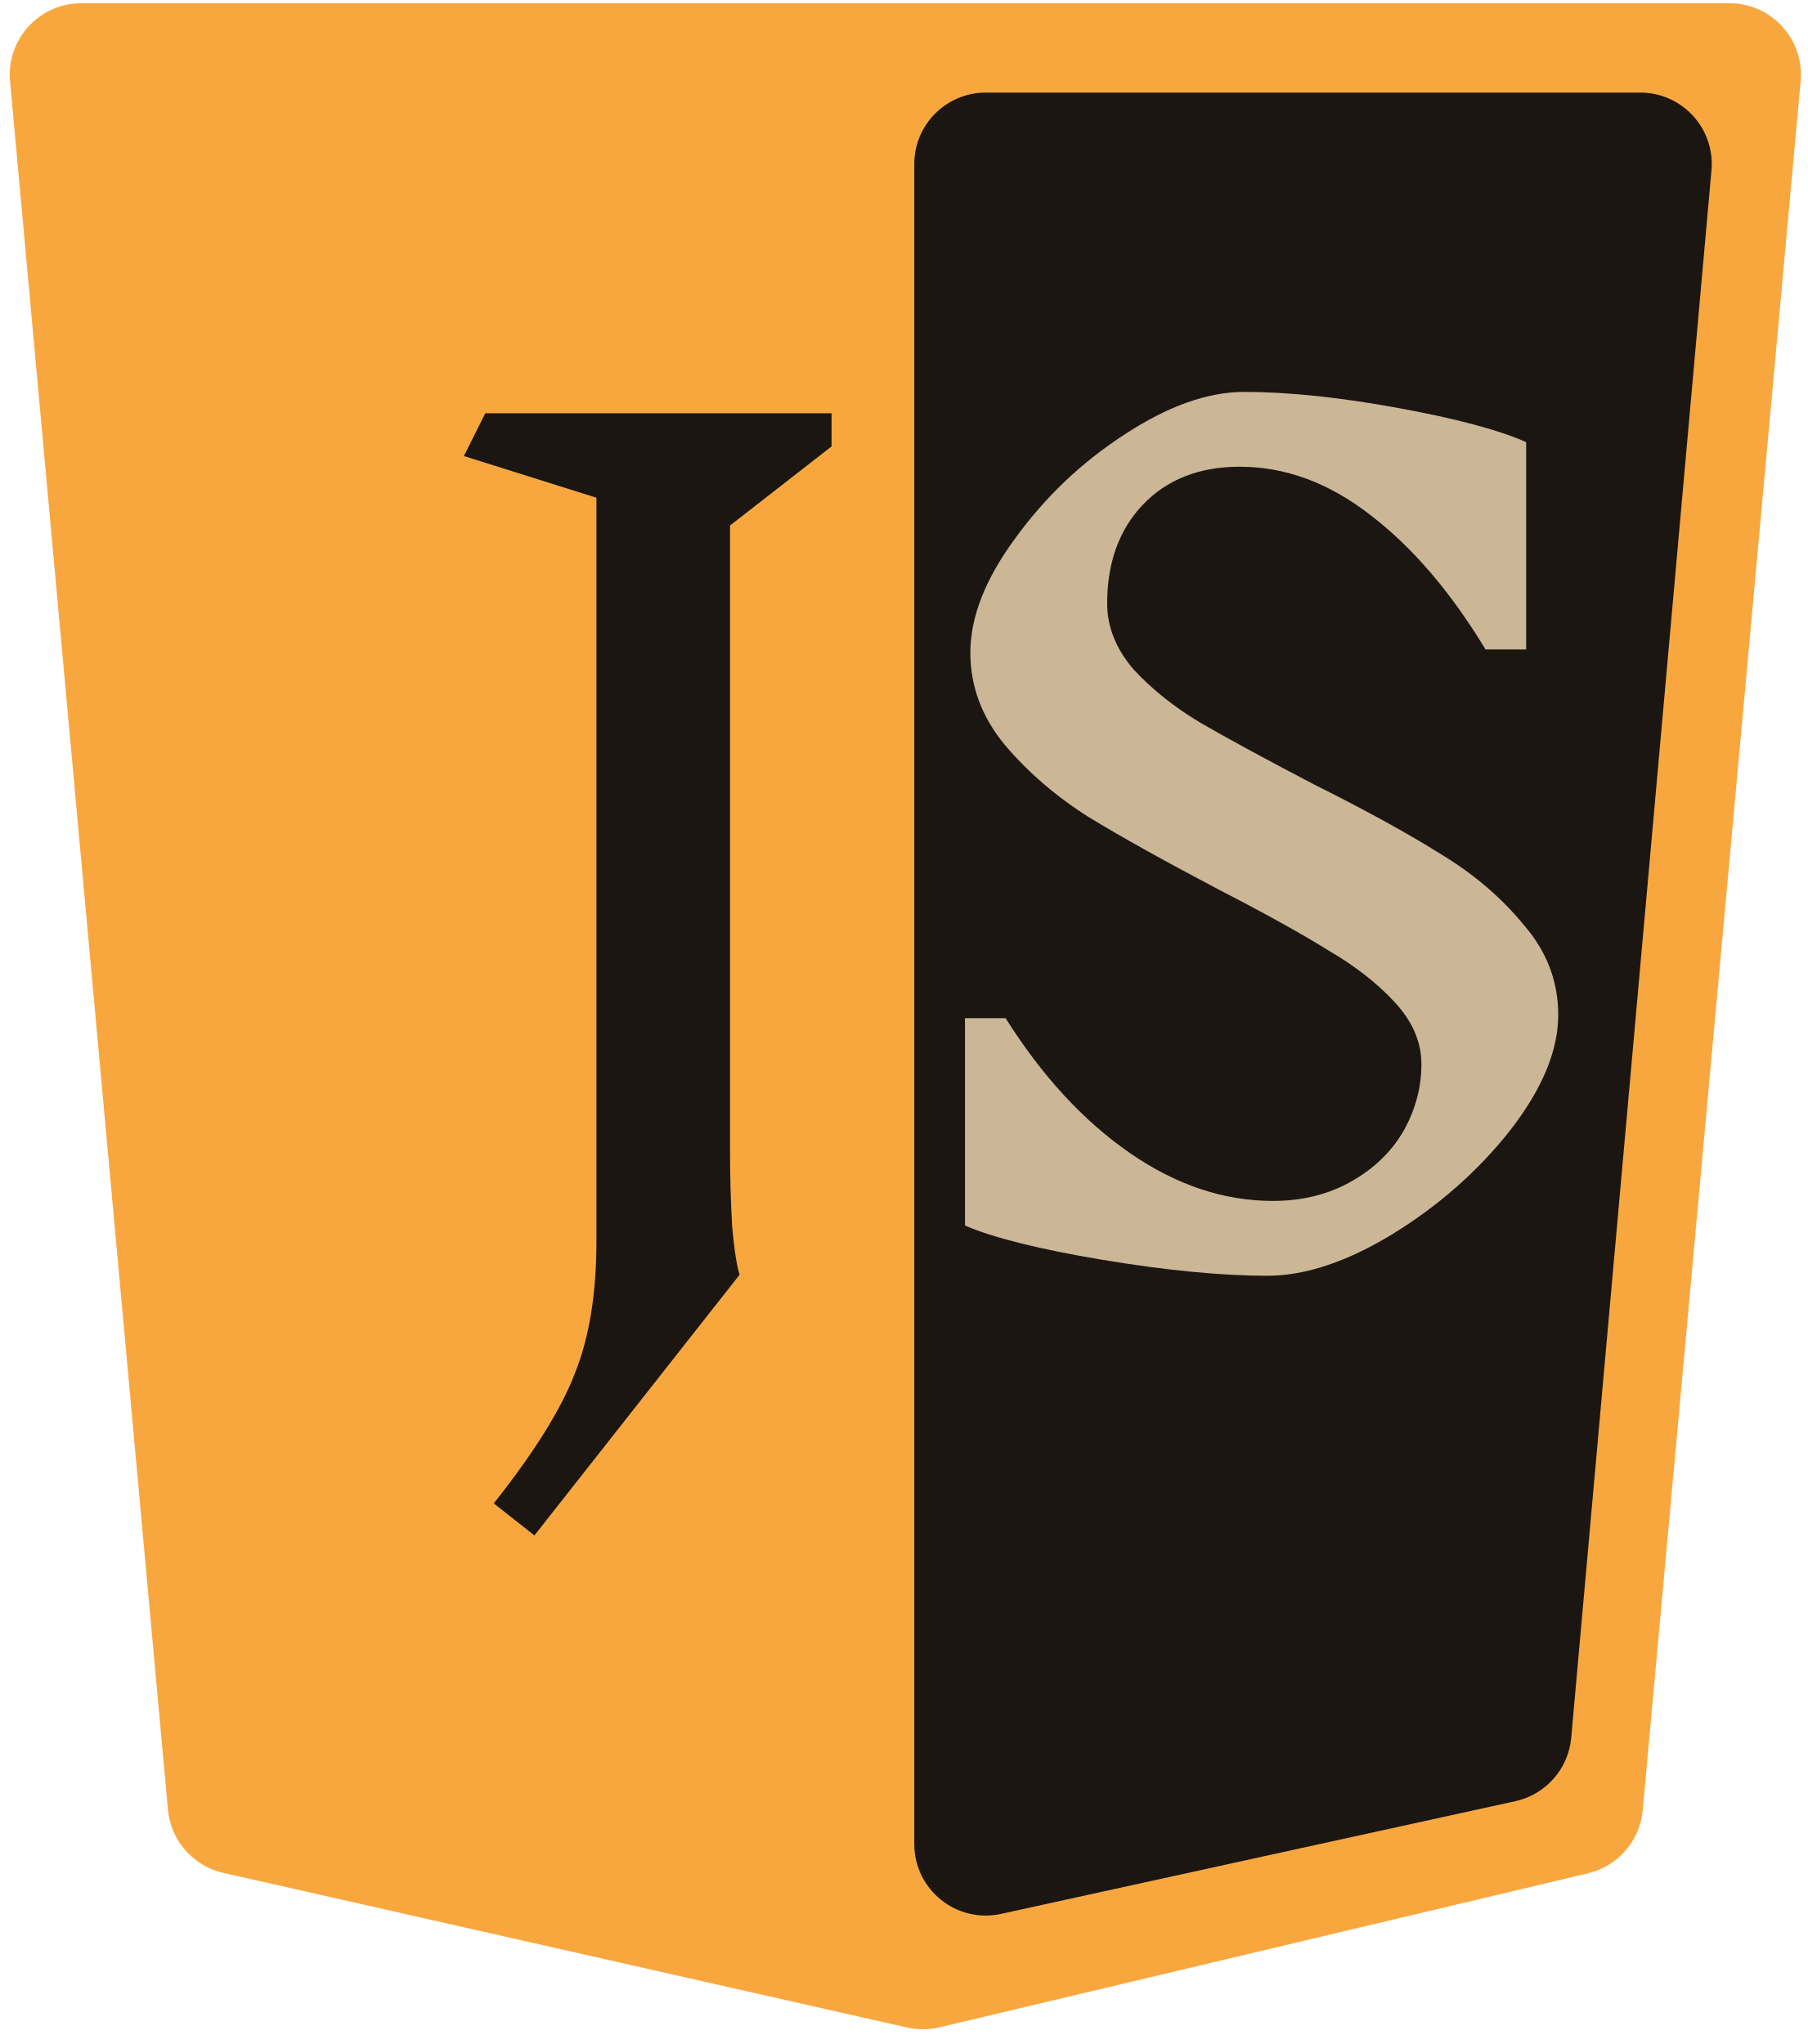
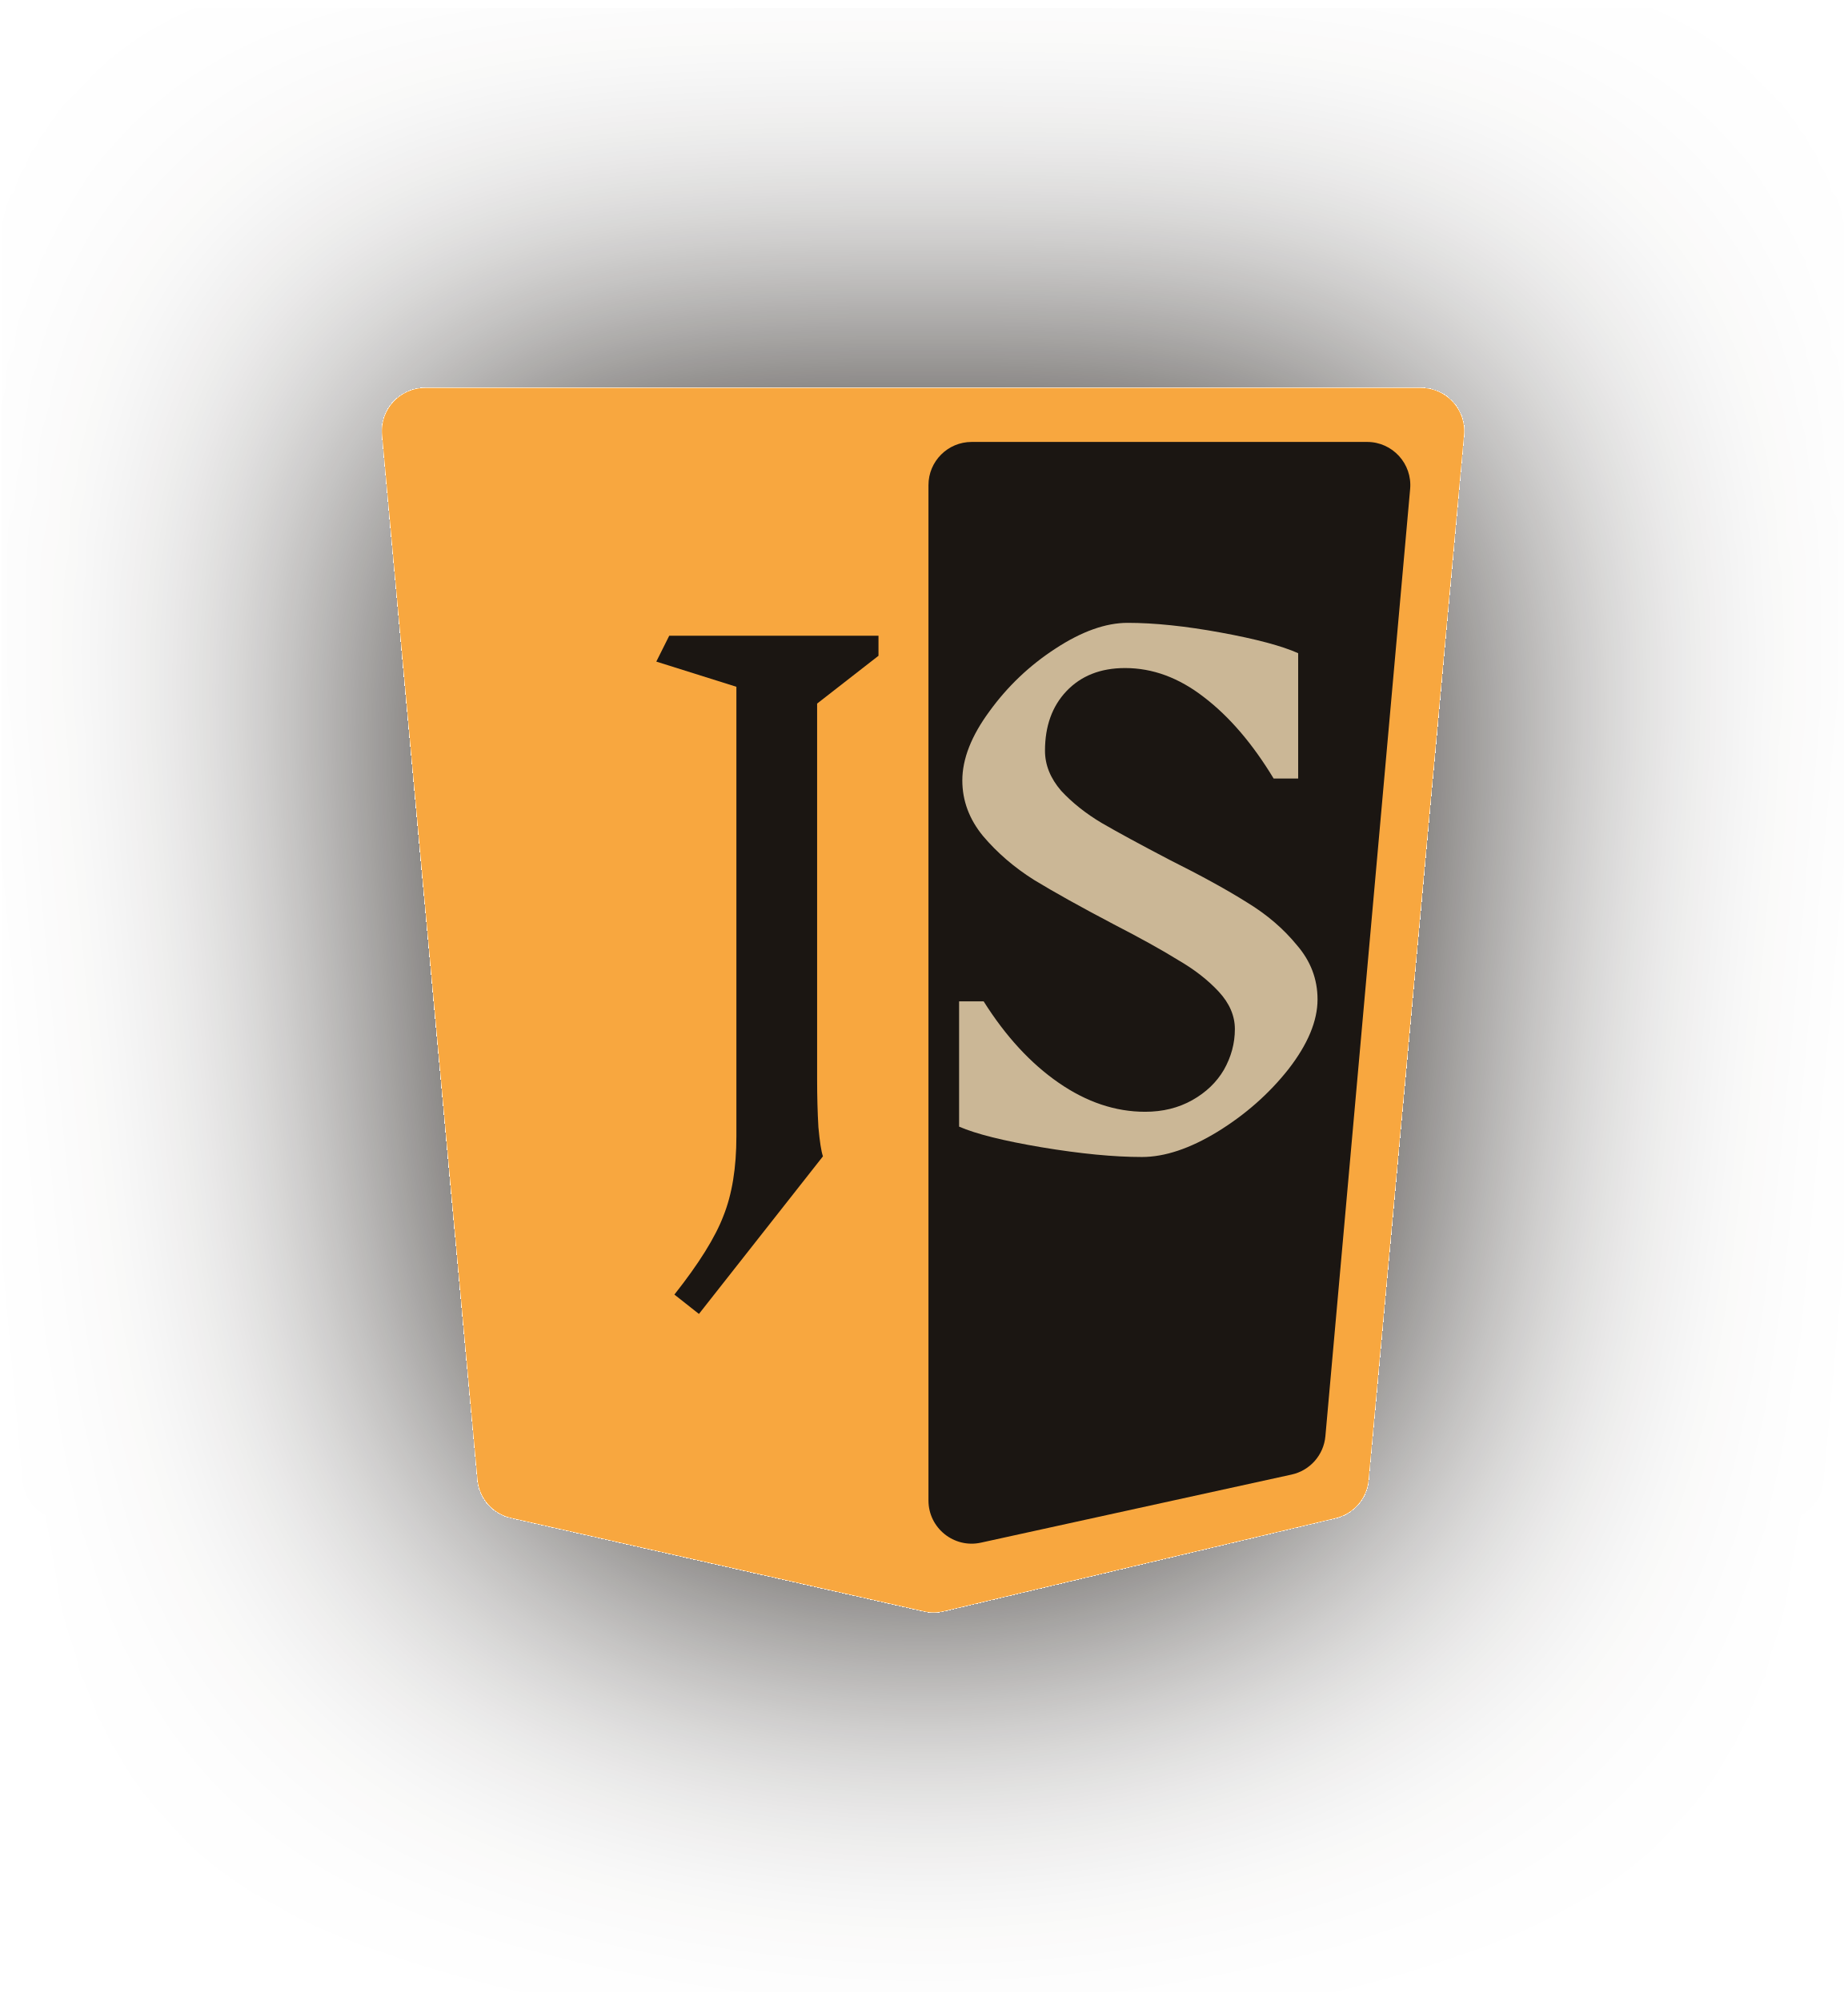
- <svg xmlns="http://www.w3.org/2000/svg" width="107" height="121" viewBox="0 0 107 121" fill="none">
-   <path d="M102.365 0.192H4.808C2.319 0.192 0.368 2.33 0.595 4.808L9.941 107.129C10.108 108.956 11.433 110.466 13.221 110.871L53.688 120.024C54.317 120.166 54.971 120.163 55.599 120.014L93.993 110.895C95.761 110.475 97.063 108.973 97.229 107.164L106.578 4.808C106.805 2.33 104.854 0.192 102.365 0.192Z" fill="#F8A73F" />
-   <path d="M97.085 5.481H58.346C56.01 5.481 54.115 7.375 54.115 9.711V109.165C54.115 111.866 56.613 113.876 59.252 113.297L89.69 106.626C91.494 106.23 92.833 104.71 92.998 102.87L101.299 10.088C101.521 7.613 99.571 5.481 97.085 5.481Z" fill="#1B1612" />
-   <path d="M43.209 67.929C43.209 69.616 43.251 71.177 43.335 72.611C43.462 74.003 43.609 74.952 43.778 75.458L31.631 90.894L29.227 88.996C31.631 85.96 33.234 83.387 34.035 81.278C34.879 79.169 35.301 76.575 35.301 73.496V29.464L27.456 26.996L28.721 24.466H49.219V26.427L43.209 31.108V67.929Z" fill="#1B1612" />
-   <path d="M84.131 62.994C84.131 61.687 83.604 60.464 82.549 59.325C81.495 58.186 80.166 57.153 78.564 56.225C77.003 55.255 74.873 54.074 72.174 52.682C68.968 50.995 66.395 49.561 64.455 48.38C62.515 47.157 60.849 45.723 59.457 44.078C58.108 42.433 57.433 40.619 57.433 38.637C57.433 36.528 58.319 34.272 60.09 31.868C61.861 29.421 64.012 27.376 66.543 25.731C69.116 24.044 71.478 23.2 73.629 23.2C76.244 23.2 79.281 23.517 82.739 24.149C86.198 24.782 88.728 25.457 90.331 26.174V38.447H87.927C85.86 35.031 83.583 32.374 81.094 30.476C78.648 28.578 76.075 27.629 73.376 27.629C70.972 27.629 69.053 28.388 67.618 29.906C66.227 31.383 65.531 33.323 65.531 35.727C65.531 37.119 66.058 38.426 67.112 39.649C68.209 40.83 69.538 41.885 71.098 42.813C72.701 43.74 74.915 44.943 77.741 46.419C80.862 47.979 83.393 49.371 85.333 50.594C87.273 51.775 88.897 53.167 90.204 54.77C91.554 56.33 92.229 58.102 92.229 60.084C92.229 62.193 91.28 64.471 89.382 66.917C87.484 69.321 85.164 71.367 82.423 73.054C79.723 74.698 77.256 75.521 75.021 75.521C72.279 75.521 69.01 75.205 65.214 74.572C61.461 73.939 58.761 73.264 57.116 72.547V60.274H59.52C61.672 63.69 64.118 66.347 66.859 68.245C69.601 70.143 72.427 71.092 75.337 71.092C77.066 71.092 78.606 70.713 79.955 69.954C81.305 69.194 82.338 68.203 83.055 66.98C83.772 65.715 84.131 64.386 84.131 62.994Z" fill="#CBB796" />
+ <svg xmlns="http://www.w3.org/2000/svg" width="181" height="196" viewBox="0 0 181 196" fill="none">
+   <g filter="url(#filter0_d_340_1121)">
+     <path d="M139.2 38H41.642C39.154 38 37.203 40.137 37.429 42.616L46.776 144.937C46.943 146.763 48.267 148.274 50.056 148.679L90.522 157.832C91.152 157.974 91.805 157.971 92.433 157.821L130.828 148.703C132.596 148.283 133.898 146.781 134.063 144.971L143.413 42.616C143.639 40.137 141.688 38 139.2 38Z" fill="#F8A73F" />
+     <path d="M133.92 43.288H95.181C92.844 43.288 90.95 45.183 90.95 47.519V146.972C90.95 149.674 93.448 151.683 96.087 151.105L126.524 144.434C128.328 144.038 129.668 142.518 129.832 140.678L138.134 47.896C138.355 45.421 136.405 43.288 133.92 43.288Z" fill="#1B1612" />
+     <path d="M80.043 105.737C80.043 107.424 80.086 108.984 80.17 110.418C80.296 111.81 80.444 112.759 80.613 113.265L68.466 128.702L66.062 126.804C68.466 123.767 70.069 121.195 70.87 119.086C71.713 116.977 72.135 114.383 72.135 111.304V67.271L64.29 64.804L65.556 62.273H86.054V64.234L80.043 68.916V105.737Z" fill="#1B1612" />
+     <path d="M120.965 100.802C120.965 99.495 120.438 98.271 119.384 97.133C118.329 95.994 117.001 94.96 115.398 94.033C113.838 93.062 111.708 91.882 109.008 90.49C105.803 88.803 103.23 87.369 101.29 86.188C99.35 84.965 97.684 83.531 96.292 81.885C94.942 80.241 94.267 78.427 94.267 76.445C94.267 74.336 95.153 72.079 96.924 69.675C98.696 67.229 100.847 65.183 103.378 63.538C105.95 61.851 108.312 61.008 110.463 61.008C113.078 61.008 116.115 61.324 119.574 61.957C123.032 62.59 125.563 63.264 127.165 63.981V76.255H124.761C122.695 72.839 120.417 70.181 117.929 68.283C115.482 66.385 112.91 65.436 110.21 65.436C107.806 65.436 105.887 66.196 104.453 67.714C103.061 69.19 102.365 71.13 102.365 73.534C102.365 74.926 102.893 76.234 103.947 77.457C105.044 78.638 106.372 79.692 107.933 80.62C109.535 81.548 111.75 82.75 114.576 84.226C117.697 85.787 120.227 87.179 122.168 88.402C124.108 89.583 125.731 90.975 127.039 92.577C128.389 94.138 129.063 95.909 129.063 97.892C129.063 100.001 128.114 102.278 126.217 104.724C124.319 107.129 121.999 109.174 119.257 110.861C116.558 112.506 114.091 113.329 111.855 113.329C109.114 113.329 105.845 113.012 102.049 112.38C98.295 111.747 95.596 111.072 93.951 110.355V98.082H96.355C98.506 101.498 100.952 104.155 103.694 106.053C106.435 107.951 109.261 108.9 112.172 108.9C113.901 108.9 115.44 108.52 116.79 107.761C118.14 107.002 119.173 106.011 119.89 104.788C120.607 103.522 120.965 102.194 120.965 100.802Z" fill="#CBB796" />
+   </g>
+   <defs>
+     <filter id="filter0_d_340_1121" x="0.211" y="0.8" width="180.42" height="194.336" filterUnits="userSpaceOnUse" color-interpolation-filters="sRGB">
+       <feFlood flood-opacity="0" result="BackgroundImageFix" />
+       <feColorMatrix in="SourceAlpha" type="matrix" values="0 0 0 0 0 0 0 0 0 0 0 0 0 0 0 0 0 0 127 0" result="hardAlpha" />
+       <feOffset />
+       <feGaussianBlur stdDeviation="18.6" />
+       <feComposite in2="hardAlpha" operator="out" />
+       <feColorMatrix type="matrix" values="0 0 0 0 0.106 0 0 0 0 0.086 0 0 0 0 0.071 0 0 0 1 0" />
+       <feBlend mode="normal" in2="BackgroundImageFix" result="effect1_dropShadow_340_1121" />
+       <feBlend mode="normal" in="SourceGraphic" in2="effect1_dropShadow_340_1121" result="shape" />
+     </filter>
+   </defs>
</svg>
